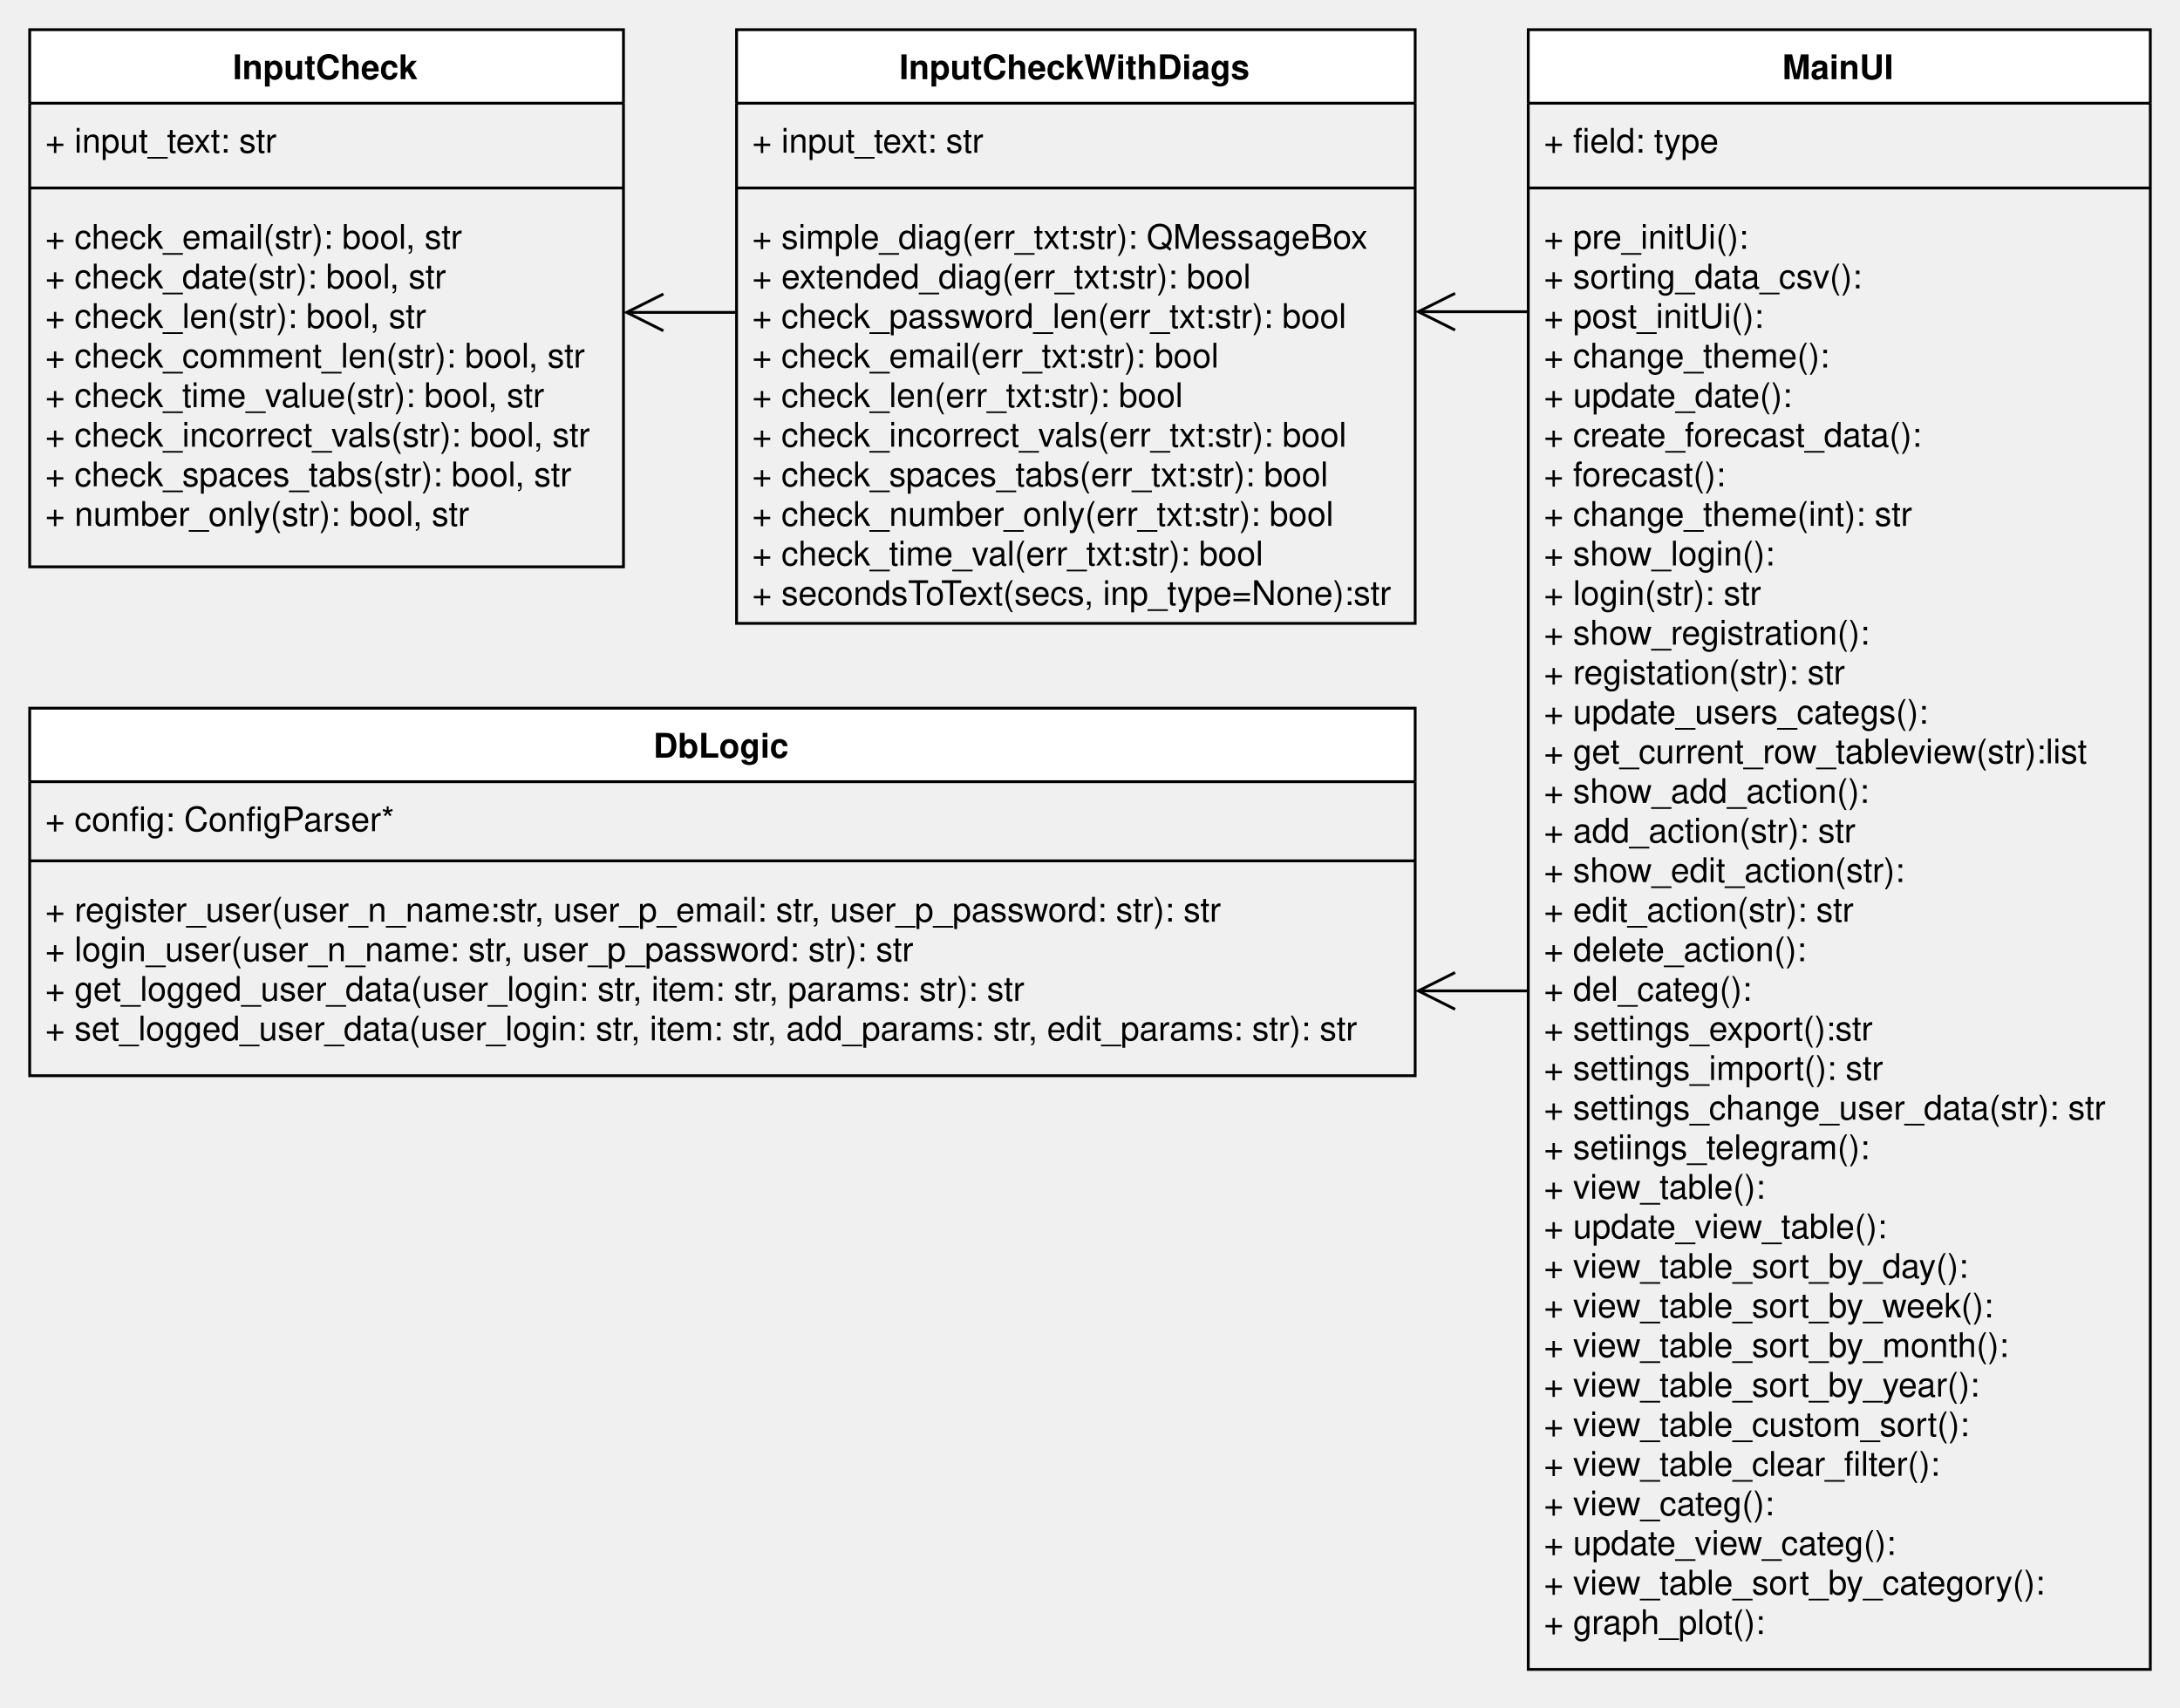
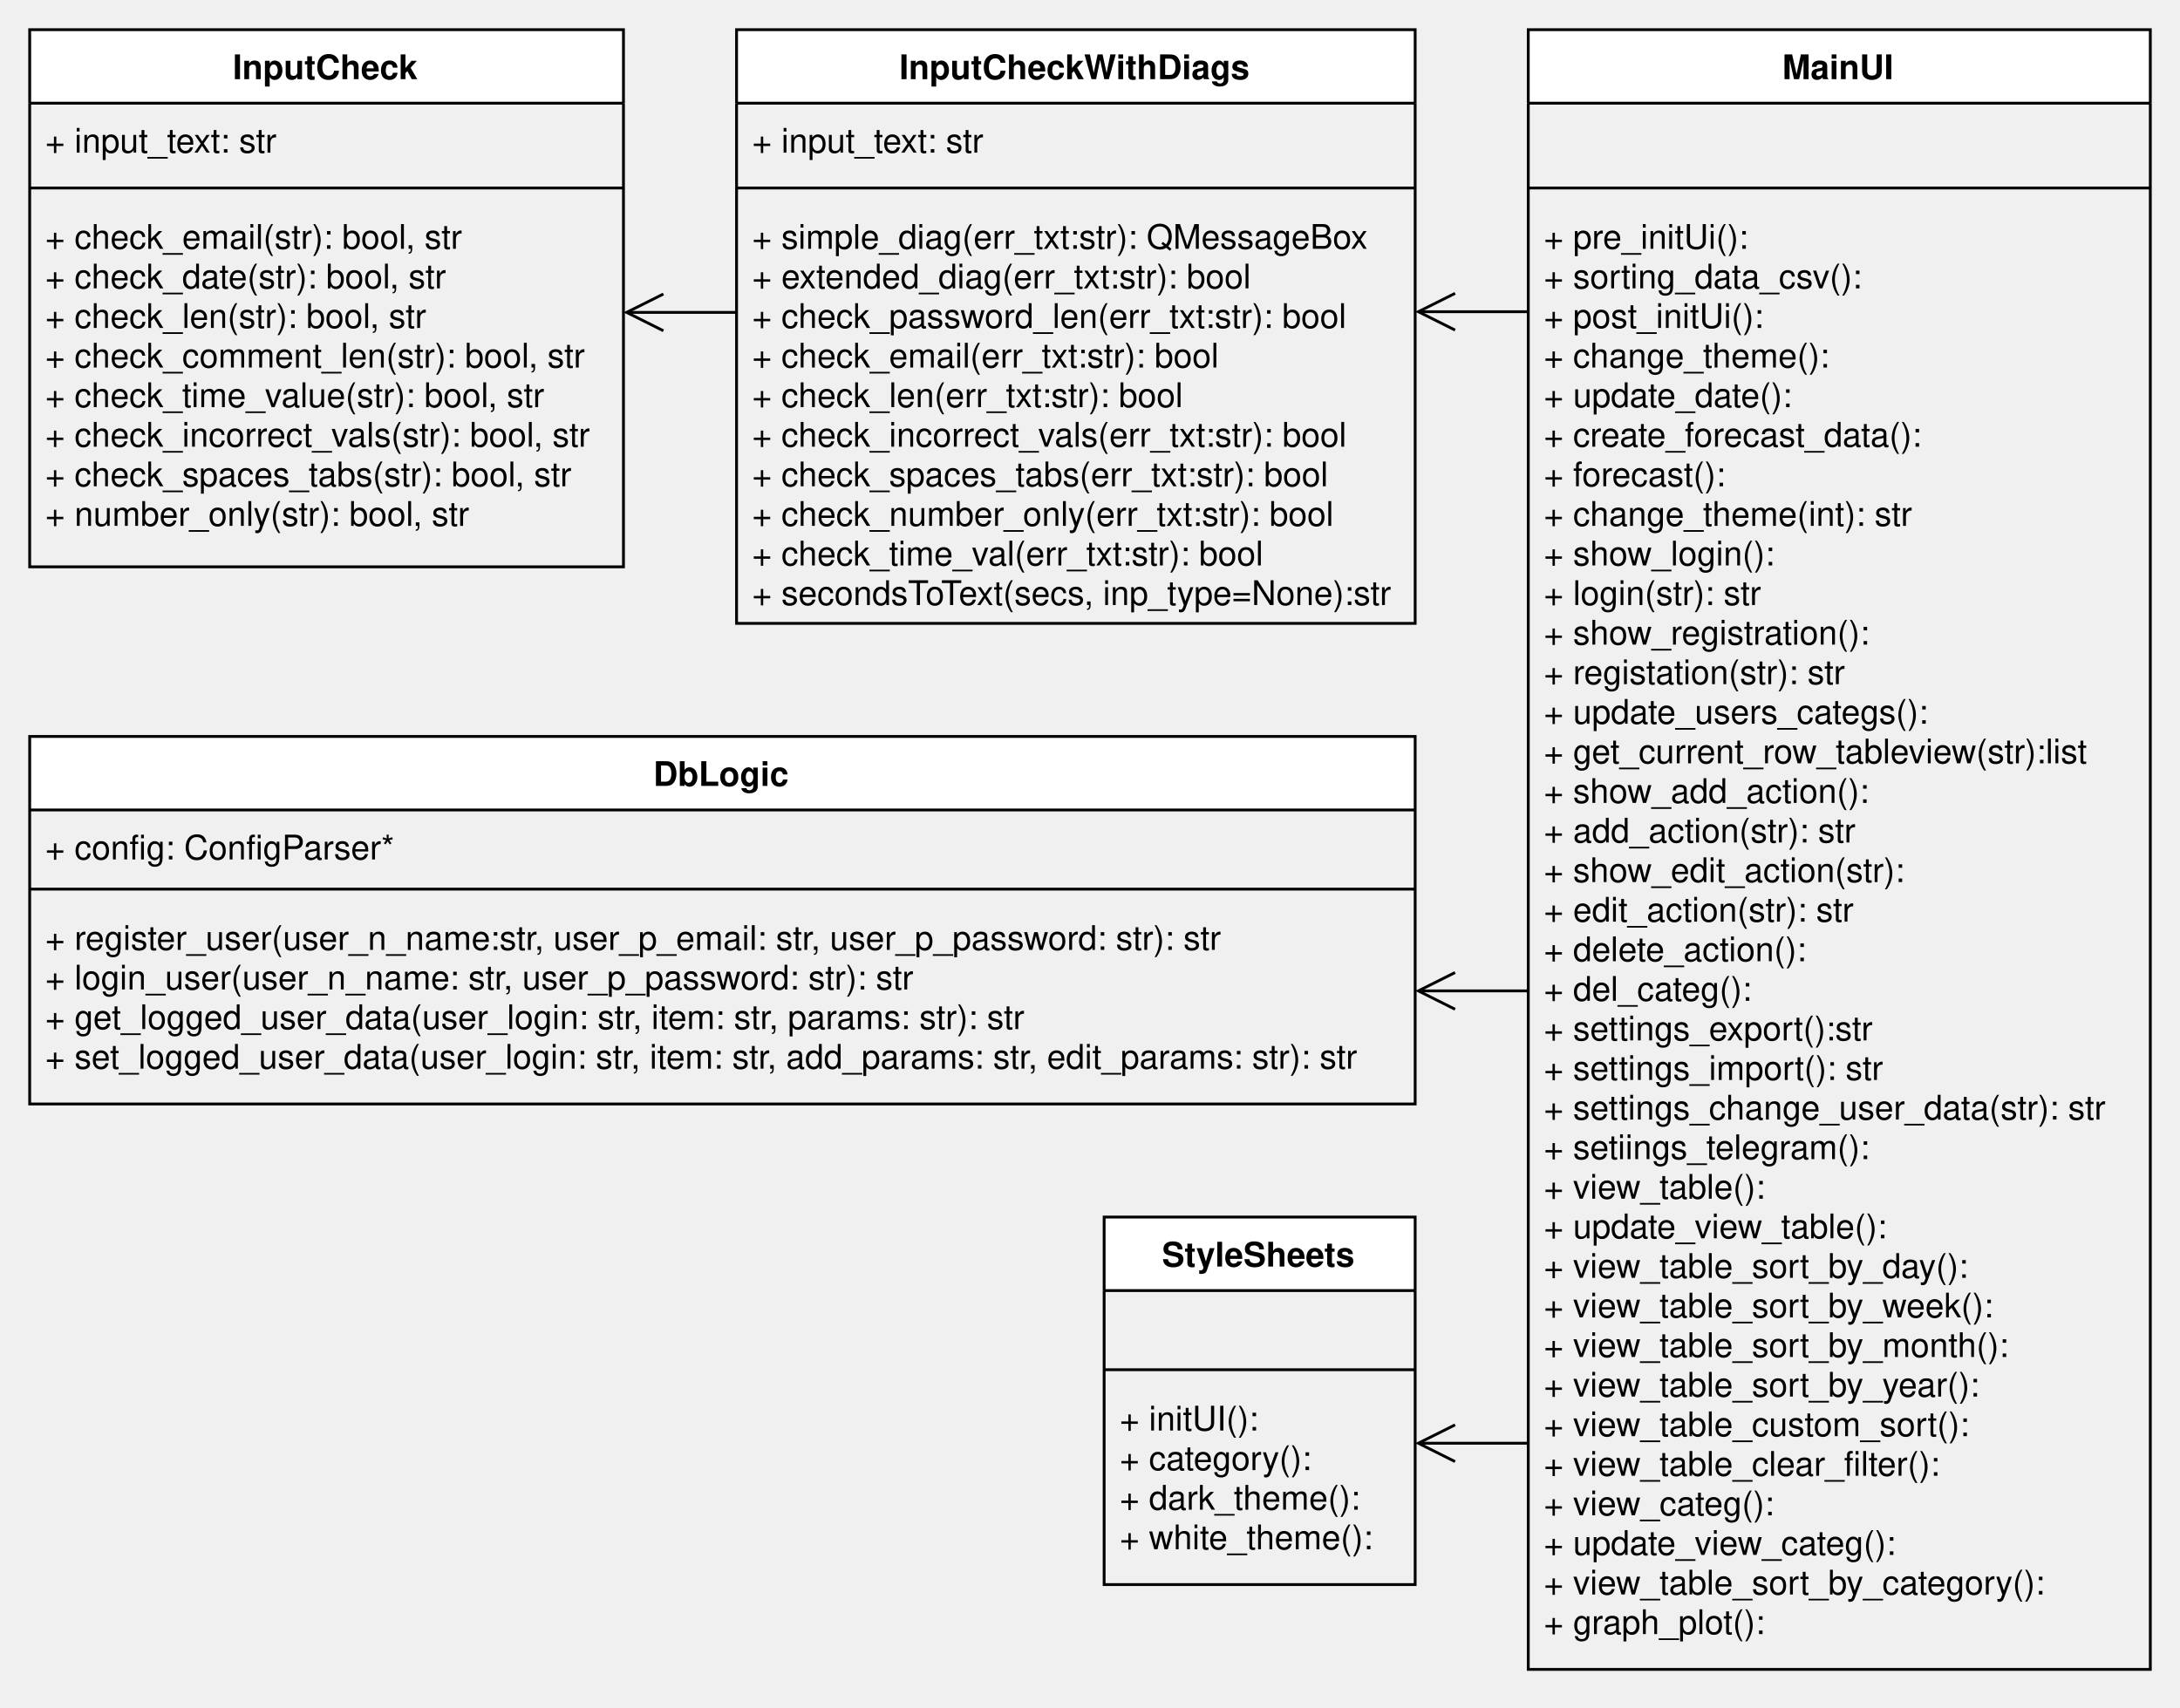
<svg xmlns="http://www.w3.org/2000/svg" version="1.1" width="771px" height="604px" viewBox="-0.5 -0.5 771 604" style="background-color: rgb(255, 255, 255);">
  <defs>
    <clipPath id="mx-clip-14-41-202-26-0">
      <rect x="14" y="41" width="202" height="26" />
    </clipPath>
    <clipPath id="mx-clip-14-75-202-130-0">
      <rect x="14" y="75" width="202" height="130" />
    </clipPath>
    <clipPath id="mx-clip-544-41-212-26-0">
      <rect x="544" y="41" width="212" height="26" />
    </clipPath>
    <clipPath id="mx-clip-544-75-212-520-0">
      <rect x="544" y="75" width="212" height="520" />
    </clipPath>
-     <clipPath id="mx-clip-14-281-482-24-0">
-       <rect x="14" y="281" width="482" height="24" />
+     <clipPath id="mx-clip-14-291-482-24-0">
+       <rect x="14" y="291" width="482" height="24" />
    </clipPath>
-     <clipPath id="mx-clip-14-313-482-72-0">
-       <rect x="14" y="313" width="482" height="72" />
+     <clipPath id="mx-clip-14-323-482-72-0">
+       <rect x="14" y="323" width="482" height="72" />
    </clipPath>
    <clipPath id="mx-clip-264-41-232-26-0">
      <rect x="264" y="41" width="232" height="26" />
    </clipPath>
    <clipPath id="mx-clip-264-75-232-150-0">
      <rect x="264" y="75" width="232" height="150" />
+     </clipPath>
+     <clipPath id="mx-clip-394-461-102-24-0">
+       <rect x="394" y="461" width="102" height="24" />
+     </clipPath>
+     <clipPath id="mx-clip-394-493-102-72-0">
+       <rect x="394" y="493" width="102" height="72" />
    </clipPath>
  </defs>
  <g>
    <path d="M 10 36 L 10 10 L 220 10 L 220 36" fill="#ffffff" stroke="#000000" stroke-miterlimit="10" pointer-events="all" />
    <path d="M 10 36 L 10 200 L 220 200 L 220 36" fill="none" stroke="#000000" stroke-miterlimit="10" pointer-events="none" />
    <path d="M 10 36 L 220 36" fill="none" stroke="#000000" stroke-miterlimit="10" pointer-events="none" />
    <g fill="#000000" font-family="Helvetica" font-weight="bold" pointer-events="none" text-anchor="middle" font-size="12px">
      <text x="114.5" y="27.5">InputCheck</text>
    </g>
    <g fill="#000000" font-family="Helvetica" pointer-events="none" clip-path="url(#mx-clip-14-41-202-26-0)" font-size="12px">
      <text x="15.5" y="53.5">+ input_text: str</text>
    </g>
    <path d="M 10 66 L 220 66" fill="none" stroke="#000000" stroke-miterlimit="10" pointer-events="none" />
    <g fill="#000000" font-family="Helvetica" pointer-events="none" clip-path="url(#mx-clip-14-75-202-130-0)" font-size="12px">
      <text x="15.5" y="87.5">+ check_email(str): bool, str</text>
      <text x="15.5" y="101.5">+ check_date(str): bool, str</text>
      <text x="15.5" y="115.5">+ check_len(str): bool, str</text>
      <text x="15.5" y="129.5">+ check_comment_len(str): bool, str</text>
      <text x="15.5" y="143.5">+ check_time_value(str): bool, str</text>
      <text x="15.5" y="157.5">+ check_incorrect_vals(str): bool, str</text>
      <text x="15.5" y="171.5">+ check_spaces_tabs(str): bool, str</text>
      <text x="15.5" y="185.5">+ number_only(str): bool, str</text>
    </g>
    <path d="M 540 36 L 540 10 L 760 10 L 760 36" fill="#ffffff" stroke="#000000" stroke-miterlimit="10" pointer-events="none" />
    <path d="M 540 36 L 540 590 L 760 590 L 760 36" fill="none" stroke="#000000" stroke-miterlimit="10" pointer-events="none" />
    <path d="M 540 36 L 760 36" fill="none" stroke="#000000" stroke-miterlimit="10" pointer-events="none" />
    <g fill="#000000" font-family="Helvetica" font-weight="bold" pointer-events="none" text-anchor="middle" font-size="12px">
      <text x="649.5" y="27.5">MainUI</text>
    </g>
-     <g fill="#000000" font-family="Helvetica" pointer-events="none" clip-path="url(#mx-clip-544-41-212-26-0)" font-size="12px">
-       <text x="545.5" y="53.5">+ field: type</text>
-     </g>
+     <g fill="#000000" font-family="Helvetica" pointer-events="none" clip-path="url(#mx-clip-544-41-212-26-0)" font-size="12px" />
    <path d="M 540 66 L 760 66" fill="none" stroke="#000000" stroke-miterlimit="10" pointer-events="none" />
    <g fill="#000000" font-family="Helvetica" pointer-events="none" clip-path="url(#mx-clip-544-75-212-520-0)" font-size="12px">
      <text x="545.5" y="87.5">+ pre_initUi():</text>
      <text x="545.5" y="101.5">+ sorting_data_csv():</text>
      <text x="545.5" y="115.5">+ post_initUi():</text>
      <text x="545.5" y="129.5">+ change_theme():</text>
      <text x="545.5" y="143.5">+ update_date():</text>
      <text x="545.5" y="157.5">+ create_forecast_data():</text>
      <text x="545.5" y="171.5">+ forecast():</text>
      <text x="545.5" y="185.5">+ change_theme(int): str</text>
      <text x="545.5" y="199.5">+ show_login(): </text>
      <text x="545.5" y="213.5">+ login(str): str</text>
      <text x="545.5" y="227.5">+ show_registration():</text>
      <text x="545.5" y="241.5">+ registation(str): str</text>
      <text x="545.5" y="255.5">+ update_users_categs():</text>
      <text x="545.5" y="269.5">+ get_current_row_tableview(str):list</text>
      <text x="545.5" y="283.5">+ show_add_action():</text>
      <text x="545.5" y="297.5">+ add_action(str): str</text>
      <text x="545.5" y="311.5">+ show_edit_action(str):</text>
      <text x="545.5" y="325.5">+ edit_action(str): str</text>
      <text x="545.5" y="339.5">+ delete_action():</text>
      <text x="545.5" y="353.5">+ del_categ():</text>
      <text x="545.5" y="367.5">+ settings_export():str</text>
      <text x="545.5" y="381.5">+ settings_import(): str</text>
      <text x="545.5" y="395.5">+ settings_change_user_data(str): str</text>
      <text x="545.5" y="409.5">+ setiings_telegram(): </text>
      <text x="545.5" y="423.5">+ view_table():</text>
      <text x="545.5" y="437.5">+ update_view_table():</text>
      <text x="545.5" y="451.5">+ view_table_sort_by_day():</text>
      <text x="545.5" y="465.5">+ view_table_sort_by_week():</text>
      <text x="545.5" y="479.5">+ view_table_sort_by_month():</text>
      <text x="545.5" y="493.5">+ view_table_sort_by_year():</text>
      <text x="545.5" y="507.5">+ view_table_custom_sort():</text>
      <text x="545.5" y="521.5">+ view_table_clear_filter():</text>
      <text x="545.5" y="535.5">+ view_categ():</text>
      <text x="545.5" y="549.5">+ update_view_categ():</text>
      <text x="545.5" y="563.5">+ view_table_sort_by_category():</text>
      <text x="545.5" y="577.5">+ graph_plot():</text>
    </g>
-     <path d="M 10 276 L 10 250 L 500 250 L 500 276" fill="#ffffff" stroke="#000000" stroke-miterlimit="10" pointer-events="none" />
-     <path d="M 10 276 L 10 380 L 500 380 L 500 276" fill="none" stroke="#000000" stroke-miterlimit="10" pointer-events="none" />
-     <path d="M 10 276 L 500 276" fill="none" stroke="#000000" stroke-miterlimit="10" pointer-events="none" />
+     <path d="M 10 286 L 10 260 L 500 260 L 500 286" fill="#ffffff" stroke="#000000" stroke-miterlimit="10" pointer-events="none" />
+     <path d="M 10 286 L 10 390 L 500 390 L 500 286" fill="none" stroke="#000000" stroke-miterlimit="10" pointer-events="none" />
+     <path d="M 10 286 L 500 286" fill="none" stroke="#000000" stroke-miterlimit="10" pointer-events="none" />
    <g fill="#000000" font-family="Helvetica" font-weight="bold" pointer-events="none" text-anchor="middle" font-size="12px">
-       <text x="254.5" y="267.5">DbLogic</text>
+       <text x="254.5" y="277.5">DbLogic</text>
    </g>
-     <g fill="#000000" font-family="Helvetica" text-decoration="underline" pointer-events="none" clip-path="url(#mx-clip-14-281-482-24-0)" font-size="12px">
-       <text x="15.5" y="293.5">+ config: ConfigParser*</text>
+     <g fill="#000000" font-family="Helvetica" text-decoration="underline" pointer-events="none" clip-path="url(#mx-clip-14-291-482-24-0)" font-size="12px">
+       <text x="15.5" y="303.5">+ config: ConfigParser*</text>
    </g>
-     <path d="M 10 304 L 500 304" fill="none" stroke="#000000" stroke-miterlimit="10" pointer-events="none" />
-     <g fill="#000000" font-family="Helvetica" pointer-events="none" clip-path="url(#mx-clip-14-313-482-72-0)" font-size="12px">
-       <text x="15.5" y="325.5">+ register_user(user_n_name:str, user_p_email: str, user_p_password: str): str</text>
-       <text x="15.5" y="339.5">+ login_user(user_n_name: str, user_p_password: str): str</text>
-       <text x="15.5" y="353.5">+ get_logged_user_data(user_login: str, item: str, params: str): str</text>
-       <text x="15.5" y="367.5">+ set_logged_user_data(user_login: str, item: str, add_params: str, edit_params: str): str</text>
+     <path d="M 10 314 L 500 314" fill="none" stroke="#000000" stroke-miterlimit="10" pointer-events="none" />
+     <g fill="#000000" font-family="Helvetica" pointer-events="none" clip-path="url(#mx-clip-14-323-482-72-0)" font-size="12px">
+       <text x="15.5" y="335.5">+ register_user(user_n_name:str, user_p_email: str, user_p_password: str): str</text>
+       <text x="15.5" y="349.5">+ login_user(user_n_name: str, user_p_password: str): str</text>
+       <text x="15.5" y="363.5">+ get_logged_user_data(user_login: str, item: str, params: str): str</text>
+       <text x="15.5" y="377.5">+ set_logged_user_data(user_login: str, item: str, add_params: str, edit_params: str): str</text>
    </g>
    <path d="M 260 36 L 260 10 L 500 10 L 500 36" fill="#ffffff" stroke="#000000" stroke-miterlimit="10" pointer-events="none" />
    <path d="M 260 36 L 260 220 L 500 220 L 500 36" fill="none" stroke="#000000" stroke-miterlimit="10" pointer-events="none" />
    <path d="M 260 36 L 500 36" fill="none" stroke="#000000" stroke-miterlimit="10" pointer-events="none" />
    <g fill="#000000" font-family="Helvetica" font-weight="bold" pointer-events="none" text-anchor="middle" font-size="12px">
      <text x="379.5" y="27.5">InputCheckWithDiags</text>
    </g>
    <g fill="#000000" font-family="Helvetica" pointer-events="none" clip-path="url(#mx-clip-264-41-232-26-0)" font-size="12px">
      <text x="265.5" y="53.5">+ input_text: str</text>
    </g>
    <path d="M 260 66 L 500 66" fill="none" stroke="#000000" stroke-miterlimit="10" pointer-events="none" />
    <g fill="#000000" font-family="Helvetica" pointer-events="none" clip-path="url(#mx-clip-264-75-232-150-0)" font-size="12px">
      <text x="265.5" y="87.5">+ simple_diag(err_txt:str): QMessageBox</text>
      <text x="265.5" y="101.5">+ extended_diag(err_txt:str): bool</text>
      <text x="265.5" y="115.5">+ check_password_len(err_txt:str): bool</text>
      <text x="265.5" y="129.5">+ check_email(err_txt:str): bool</text>
      <text x="265.5" y="143.5">+ check_len(err_txt:str): bool</text>
      <text x="265.5" y="157.5">+ check_incorrect_vals(err_txt:str): bool</text>
      <text x="265.5" y="171.5">+ check_spaces_tabs(err_txt:str): bool</text>
      <text x="265.5" y="185.5">+ check_number_only(err_txt:str): bool</text>
      <text x="265.5" y="199.5">+ check_time_val(err_txt:str): bool</text>
      <text x="265.5" y="213.5">+ secondsToText(secs, inp_type=None):str</text>
    </g>
    <path d="M 260 110 L 222.24 110" fill="none" stroke="#000000" stroke-miterlimit="10" pointer-events="none" />
    <path d="M 234.12 103.5 L 221.12 110 L 234.12 116.5" fill="none" stroke="#000000" stroke-miterlimit="10" pointer-events="none" />
    <path d="M 540 109.76 L 502.24 109.76" fill="none" stroke="#000000" stroke-miterlimit="10" pointer-events="none" />
    <path d="M 514.12 103.26 L 501.12 109.76 L 514.12 116.26" fill="none" stroke="#000000" stroke-miterlimit="10" pointer-events="none" />
    <path d="M 540 350 L 535 350 Q 530 350 520 350 L 502.24 350" fill="none" stroke="#000000" stroke-miterlimit="10" pointer-events="none" />
    <path d="M 514.12 343.5 L 501.12 350 L 514.12 356.5" fill="none" stroke="#000000" stroke-miterlimit="10" pointer-events="none" />
+     <path d="M 390 456 L 390 430 L 500 430 L 500 456" fill="#ffffff" stroke="#000000" stroke-miterlimit="10" pointer-events="none" />
+     <path d="M 390 456 L 390 560 L 500 560 L 500 456" fill="none" stroke="#000000" stroke-miterlimit="10" pointer-events="none" />
+     <path d="M 390 456 L 500 456" fill="none" stroke="#000000" stroke-miterlimit="10" pointer-events="none" />
+     <g fill="#000000" font-family="Helvetica" font-weight="bold" pointer-events="none" text-anchor="middle" font-size="12px">
+       <text x="444.5" y="447.5">StyleSheets</text>
+     </g>
+     <g fill="#000000" font-family="Helvetica" text-decoration="underline" pointer-events="none" clip-path="url(#mx-clip-394-461-102-24-0)" font-size="12px" />
+     <path d="M 390 484 L 500 484" fill="none" stroke="#000000" stroke-miterlimit="10" pointer-events="none" />
+     <g fill="#000000" font-family="Helvetica" pointer-events="none" clip-path="url(#mx-clip-394-493-102-72-0)" font-size="12px">
+       <text x="395.5" y="505.5">+ initUI():</text>
+       <text x="395.5" y="519.5">+ category():</text>
+       <text x="395.5" y="533.5">+ dark_theme():</text>
+       <text x="395.5" y="547.5">+ white_theme():</text>
+     </g>
+     <path d="M 540 510 L 535 510 Q 530 510 520 510 L 502.24 510" fill="none" stroke="#000000" stroke-miterlimit="10" pointer-events="none" />
+     <path d="M 514.12 503.5 L 501.12 510 L 514.12 516.5" fill="none" stroke="#000000" stroke-miterlimit="10" pointer-events="none" />
  </g>
</svg>
